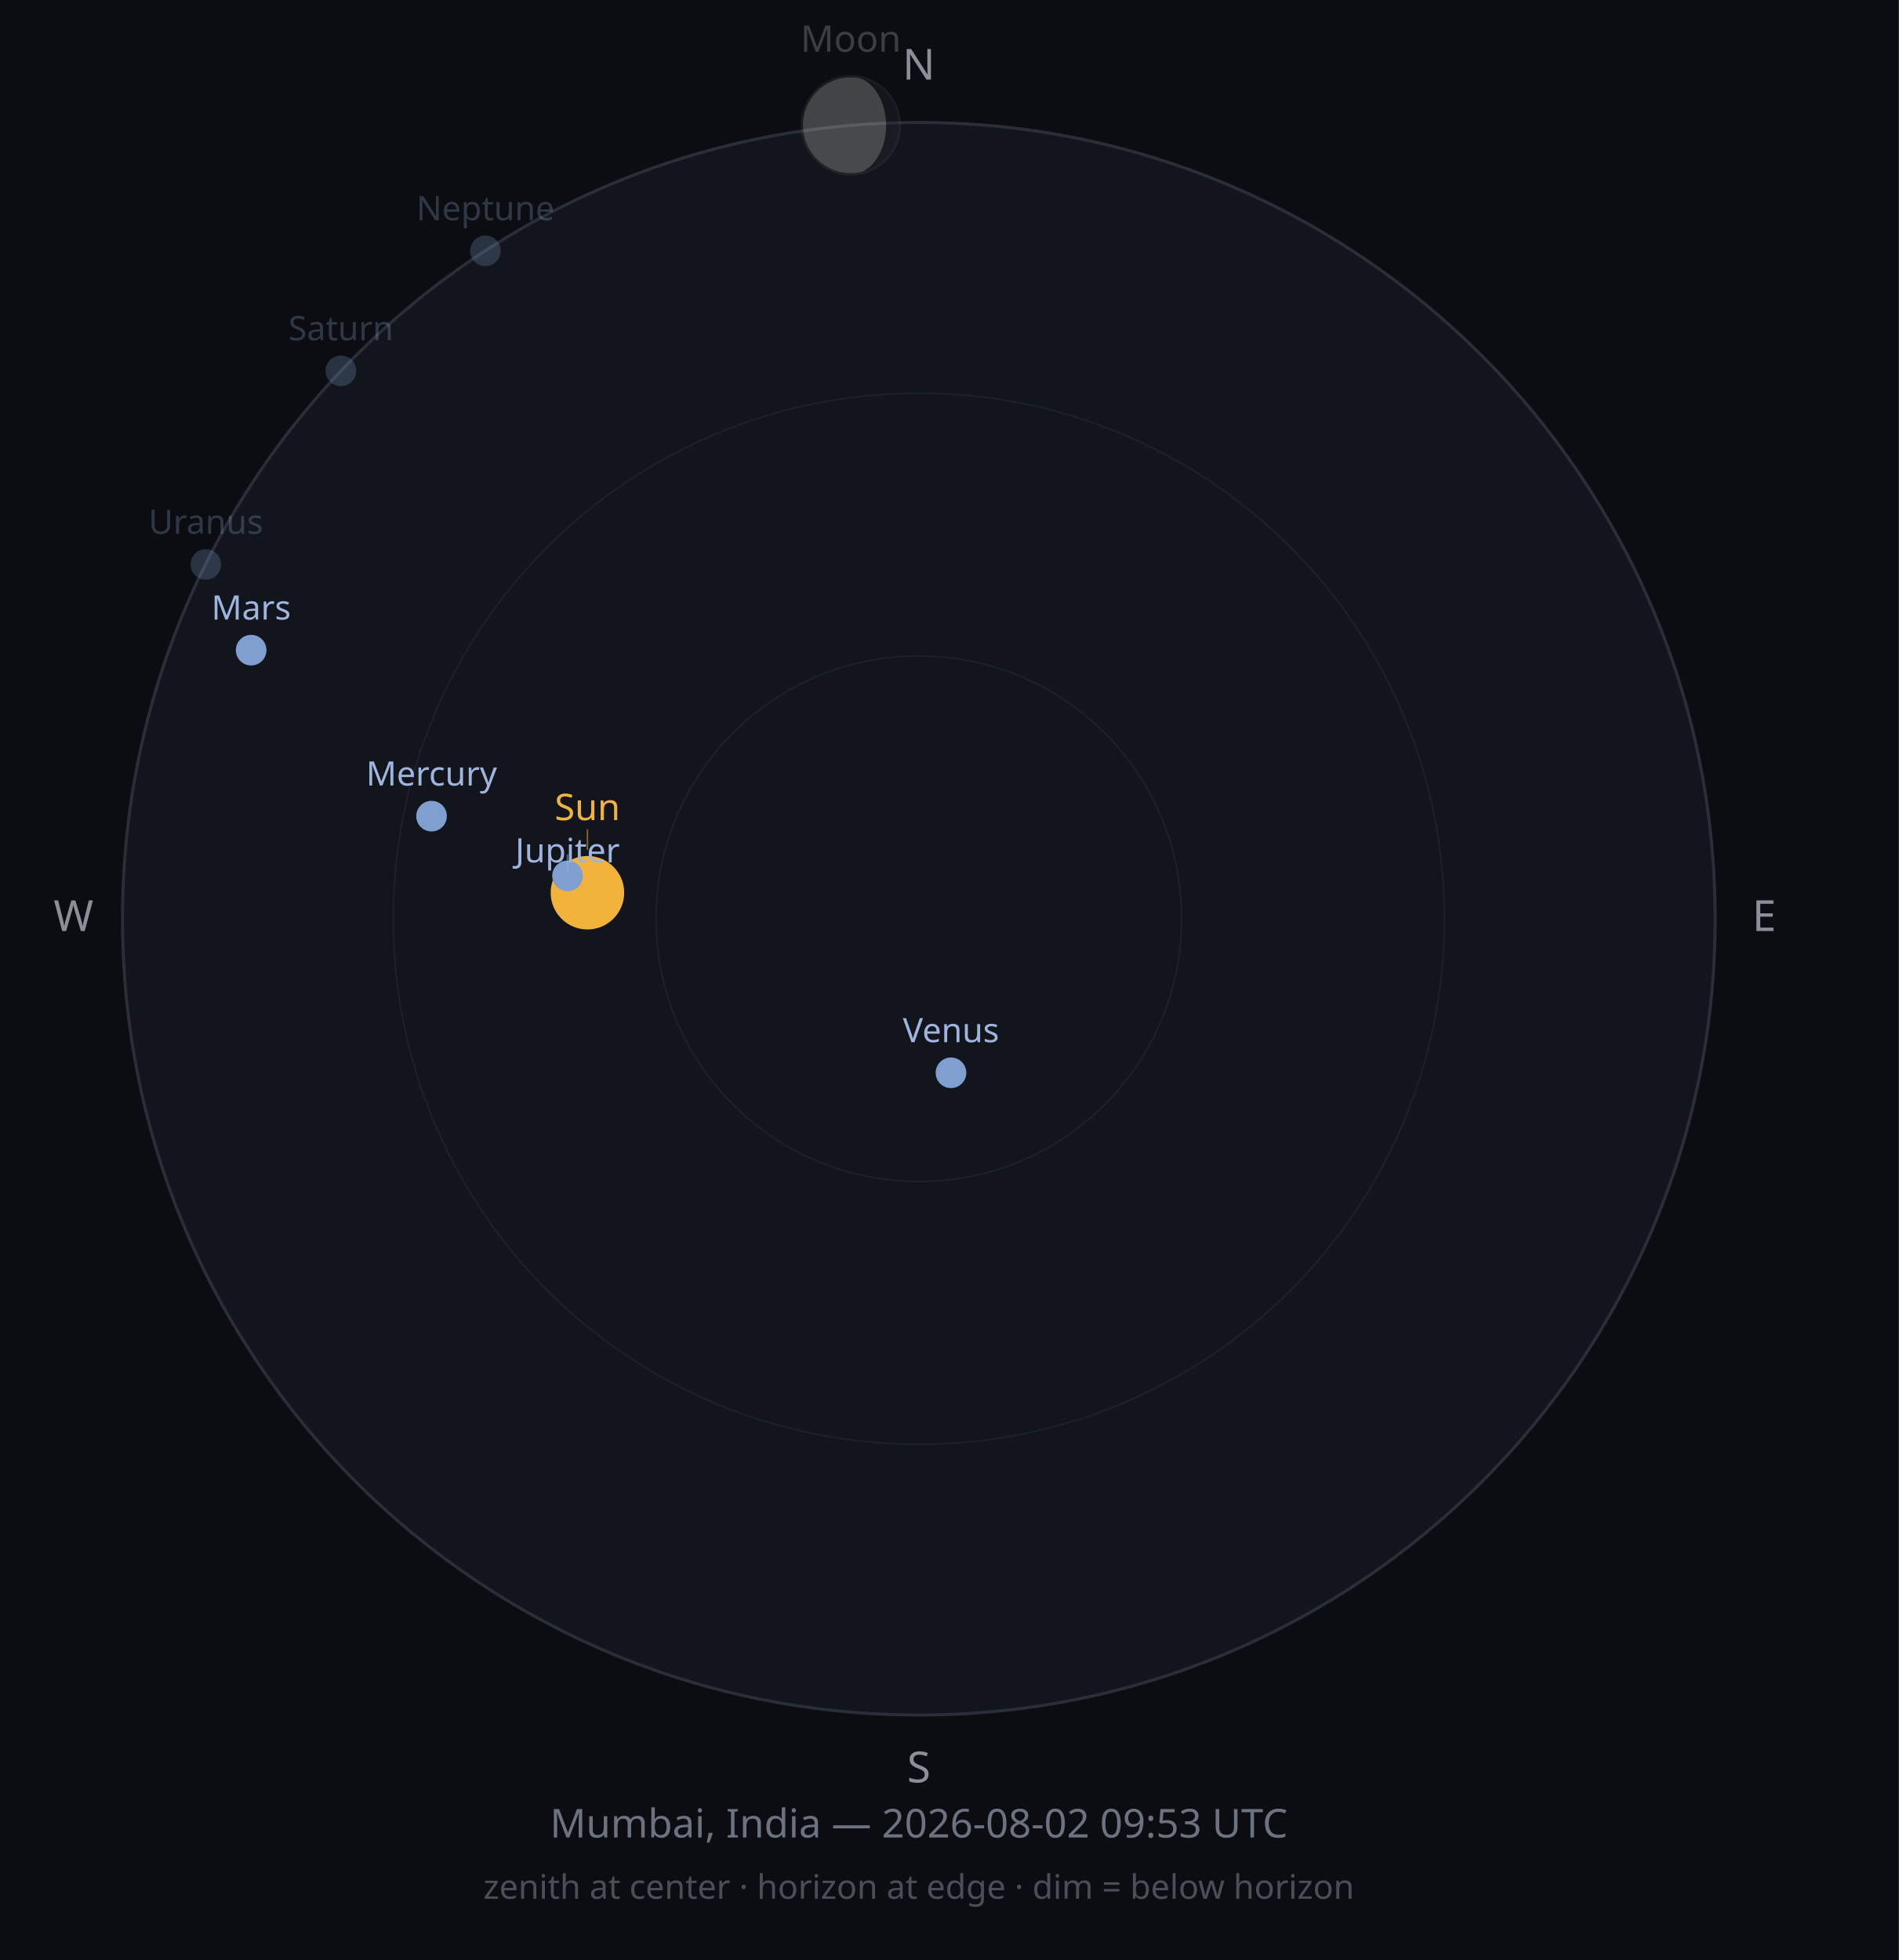
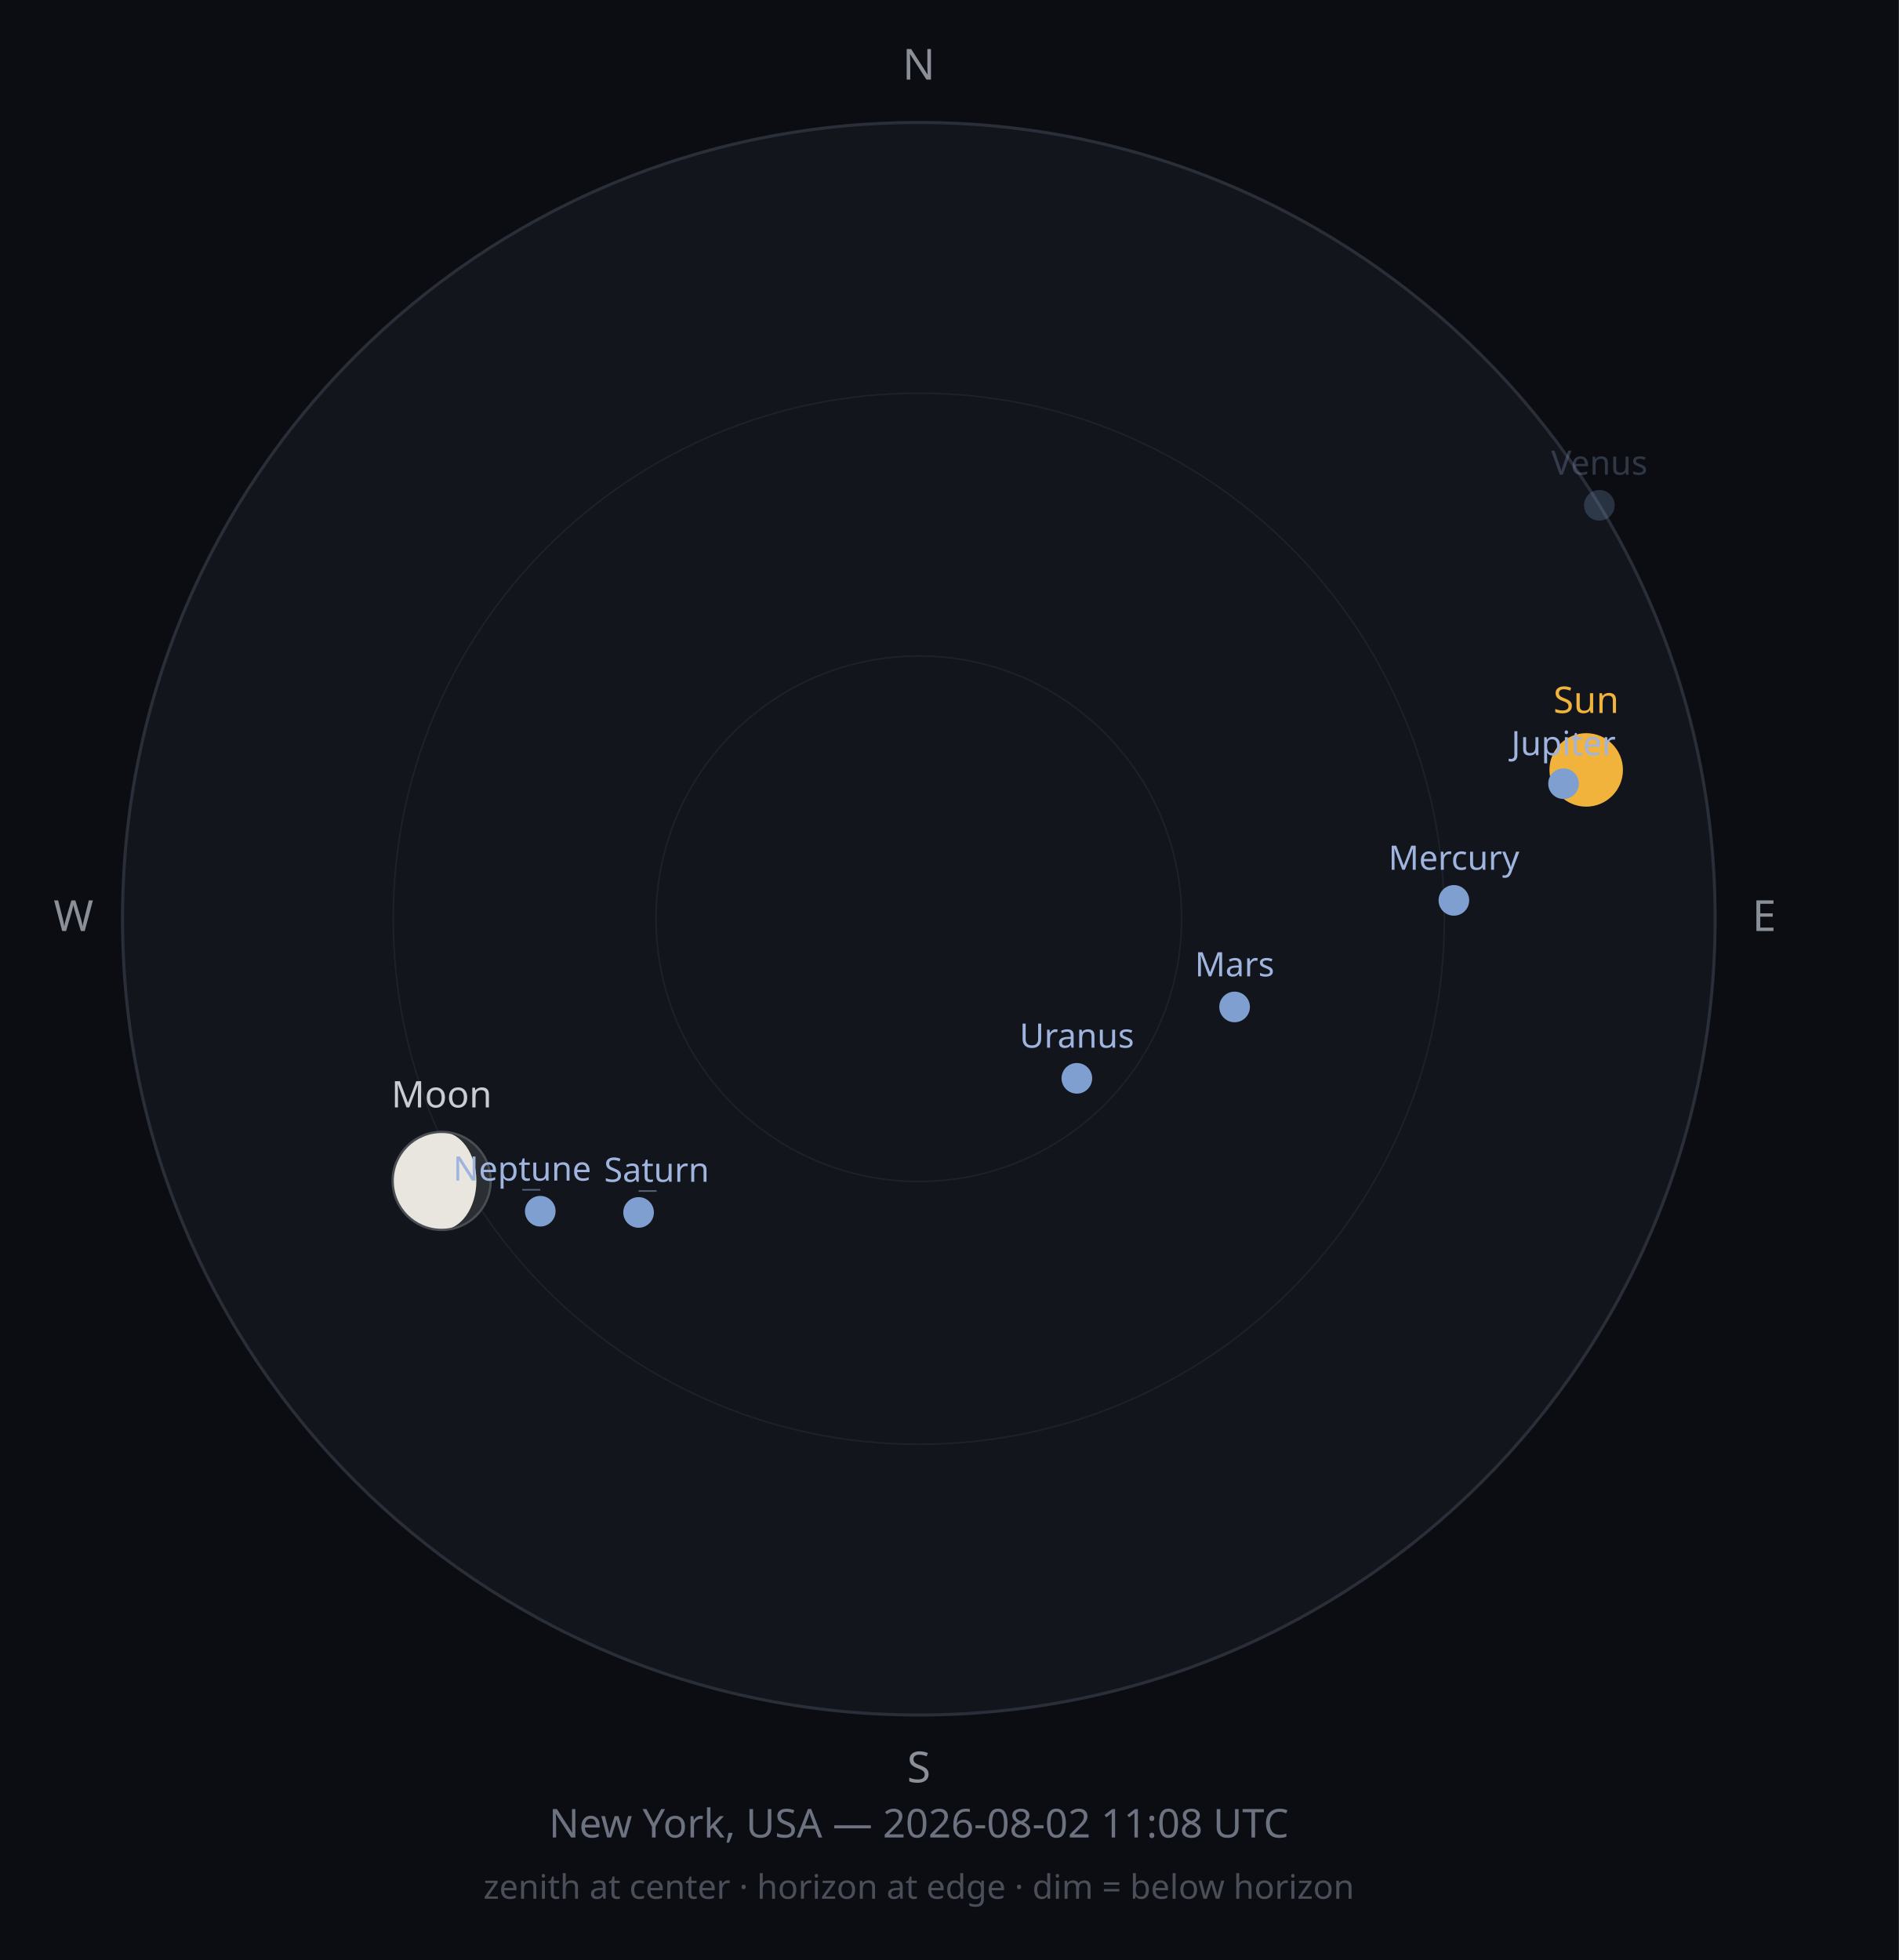
<svg xmlns="http://www.w3.org/2000/svg" width="620" height="640" viewBox="0 0 620 640">
  <rect width="620" height="640" fill="#0B0D12" />
  <circle cx="300" cy="300" r="260" fill="#12151C" stroke="#2A2E38" stroke-width="1" />
  <circle cx="300" cy="300" r="171.6" fill="none" stroke="#1D212B" stroke-width="0.5" />
  <circle cx="300" cy="300" r="85.8" fill="none" stroke="#1D212B" stroke-width="0.5" />
  <text x="300" y="26" font-size="14" fill="#8A8F98" text-anchor="middle" font-family="sans-serif">N</text>
  <text x="576" y="304" font-size="14" fill="#8A8F98" text-anchor="middle" font-family="sans-serif">E</text>
  <text x="300" y="582" font-size="14" fill="#8A8F98" text-anchor="middle" font-family="sans-serif">S</text>
  <text x="24" y="304" font-size="14" fill="#8A8F98" text-anchor="middle" font-family="sans-serif">W</text>
-   <circle cx="191.8" cy="291.5" r="12" fill="#F2B33D" opacity="1" />
-   <line x1="191.8" y1="277.5" x2="191.8" y2="270.8" stroke="#F2B33D" stroke-width="0.5" opacity="0.50" />
-   <text x="191.8" y="267.8" font-size="12" fill="#F2B33D" opacity="1" text-anchor="middle" font-family="sans-serif">Sun</text>
-   <g opacity="0.25">
-     <circle cx="277.8" cy="40.9" r="16" fill="#2B2E33" />
-     <path d="M277.811,24.949 A16,16 0 0,0 277.811,56.949 A11.51,16 0 0,0 277.811,24.949 Z" fill="#E8E6DE" />
-     <circle cx="277.8" cy="40.9" r="16" fill="none" stroke="#4A4D52" stroke-width="0.75" />
+   <circle cx="517.9" cy="251.4" r="12" fill="#F2B33D" opacity="1" />
+   <text x="517.9" y="232.8" font-size="12" fill="#F2B33D" opacity="1" text-anchor="middle" font-family="sans-serif">Sun</text>
+   <g opacity="1">
+     <circle cx="144.2" cy="385.6" r="16" fill="#2B2E33" />
+     <path d="M144.154,369.613 A16,16 0 0,0 144.154,401.613 A11.388,16 0 0,0 144.154,369.613 Z" fill="#E8E6DE" />
+     <circle cx="144.2" cy="385.6" r="16" fill="none" stroke="#4A4D52" stroke-width="0.75" />
  </g>
-   <text x="277.8" y="16.9" font-size="12" fill="#C9CDD3" opacity="0.25" text-anchor="middle" font-family="sans-serif">Moon</text>
-   <circle cx="140.9" cy="266.5" r="5" fill="#7F9FD0" opacity="1" />
-   <text x="140.9" y="256.5" font-size="11" fill="#9FB4DE" opacity="1" text-anchor="middle" font-family="sans-serif">Mercury</text>
-   <circle cx="310.5" cy="350.3" r="5" fill="#7F9FD0" opacity="1" />
-   <text x="310.5" y="340.3" font-size="11" fill="#9FB4DE" opacity="1" text-anchor="middle" font-family="sans-serif">Venus</text>
-   <circle cx="82.0" cy="212.3" r="5" fill="#7F9FD0" opacity="1" />
-   <text x="82.0" y="202.3" font-size="11" fill="#9FB4DE" opacity="1" text-anchor="middle" font-family="sans-serif">Mars</text>
-   <circle cx="185.3" cy="286.0" r="5" fill="#7F9FD0" opacity="1" />
-   <line x1="185.3" y1="279.0" x2="185.3" y2="284.6" stroke="#9FB4DE" stroke-width="0.5" opacity="0.50" />
-   <text x="185.3" y="281.6" font-size="11" fill="#9FB4DE" opacity="1" text-anchor="middle" font-family="sans-serif">Jupiter</text>
-   <circle cx="111.3" cy="121.1" r="5" fill="#7F9FD0" opacity="0.25" />
-   <text x="111.3" y="111.1" font-size="11" fill="#9FB4DE" opacity="0.25" text-anchor="middle" font-family="sans-serif">Saturn</text>
-   <circle cx="67.2" cy="184.3" r="5" fill="#7F9FD0" opacity="0.25" />
-   <text x="67.2" y="174.3" font-size="11" fill="#9FB4DE" opacity="0.25" text-anchor="middle" font-family="sans-serif">Uranus</text>
-   <circle cx="158.5" cy="81.9" r="5" fill="#7F9FD0" opacity="0.25" />
-   <text x="158.5" y="71.9" font-size="11" fill="#9FB4DE" opacity="0.25" text-anchor="middle" font-family="sans-serif">Neptune</text>
-   <text x="300" y="600" font-size="13" fill="#6C7280" text-anchor="middle" font-family="sans-serif">Mumbai, India — 2026-08-02 09:53 UTC</text>
+   <text x="144.2" y="361.6" font-size="12" fill="#C9CDD3" opacity="1" text-anchor="middle" font-family="sans-serif">Moon</text>
+   <circle cx="474.7" cy="294.0" r="5" fill="#7F9FD0" opacity="1" />
+   <text x="474.7" y="284.0" font-size="11" fill="#9FB4DE" opacity="1" text-anchor="middle" font-family="sans-serif">Mercury</text>
+   <circle cx="522.2" cy="165.0" r="5" fill="#7F9FD0" opacity="0.25" />
+   <text x="522.2" y="155.0" font-size="11" fill="#9FB4DE" opacity="0.25" text-anchor="middle" font-family="sans-serif">Venus</text>
+   <circle cx="403.1" cy="328.8" r="5" fill="#7F9FD0" opacity="1" />
+   <text x="403.1" y="318.8" font-size="11" fill="#9FB4DE" opacity="1" text-anchor="middle" font-family="sans-serif">Mars</text>
+   <circle cx="510.5" cy="255.9" r="5" fill="#7F9FD0" opacity="1" />
+   <text x="510.5" y="246.6" font-size="11" fill="#9FB4DE" opacity="1" text-anchor="middle" font-family="sans-serif">Jupiter</text>
+   <circle cx="208.5" cy="395.9" r="5" fill="#7F9FD0" opacity="1" />
+   <line x1="208.5" y1="388.9" x2="214.4" y2="388.9" stroke="#9FB4DE" stroke-width="0.5" opacity="0.50" />
+   <text x="214.4" y="385.9" font-size="11" fill="#9FB4DE" opacity="1" text-anchor="middle" font-family="sans-serif">Saturn</text>
+   <circle cx="351.6" cy="352.1" r="5" fill="#7F9FD0" opacity="1" />
+   <text x="351.6" y="342.1" font-size="11" fill="#9FB4DE" opacity="1" text-anchor="middle" font-family="sans-serif">Uranus</text>
+   <circle cx="176.4" cy="395.5" r="5" fill="#7F9FD0" opacity="1" />
+   <line x1="176.4" y1="388.5" x2="170.5" y2="388.5" stroke="#9FB4DE" stroke-width="0.5" opacity="0.50" />
+   <text x="170.5" y="385.5" font-size="11" fill="#9FB4DE" opacity="1" text-anchor="middle" font-family="sans-serif">Neptune</text>
+   <text x="300" y="600" font-size="13" fill="#6C7280" text-anchor="middle" font-family="sans-serif">New York, USA — 2026-08-02 11:08 UTC</text>
  <text x="300" y="620" font-size="11" fill="#4A4E58" text-anchor="middle" font-family="sans-serif">zenith at center · horizon at edge · dim = below horizon</text>
</svg>
